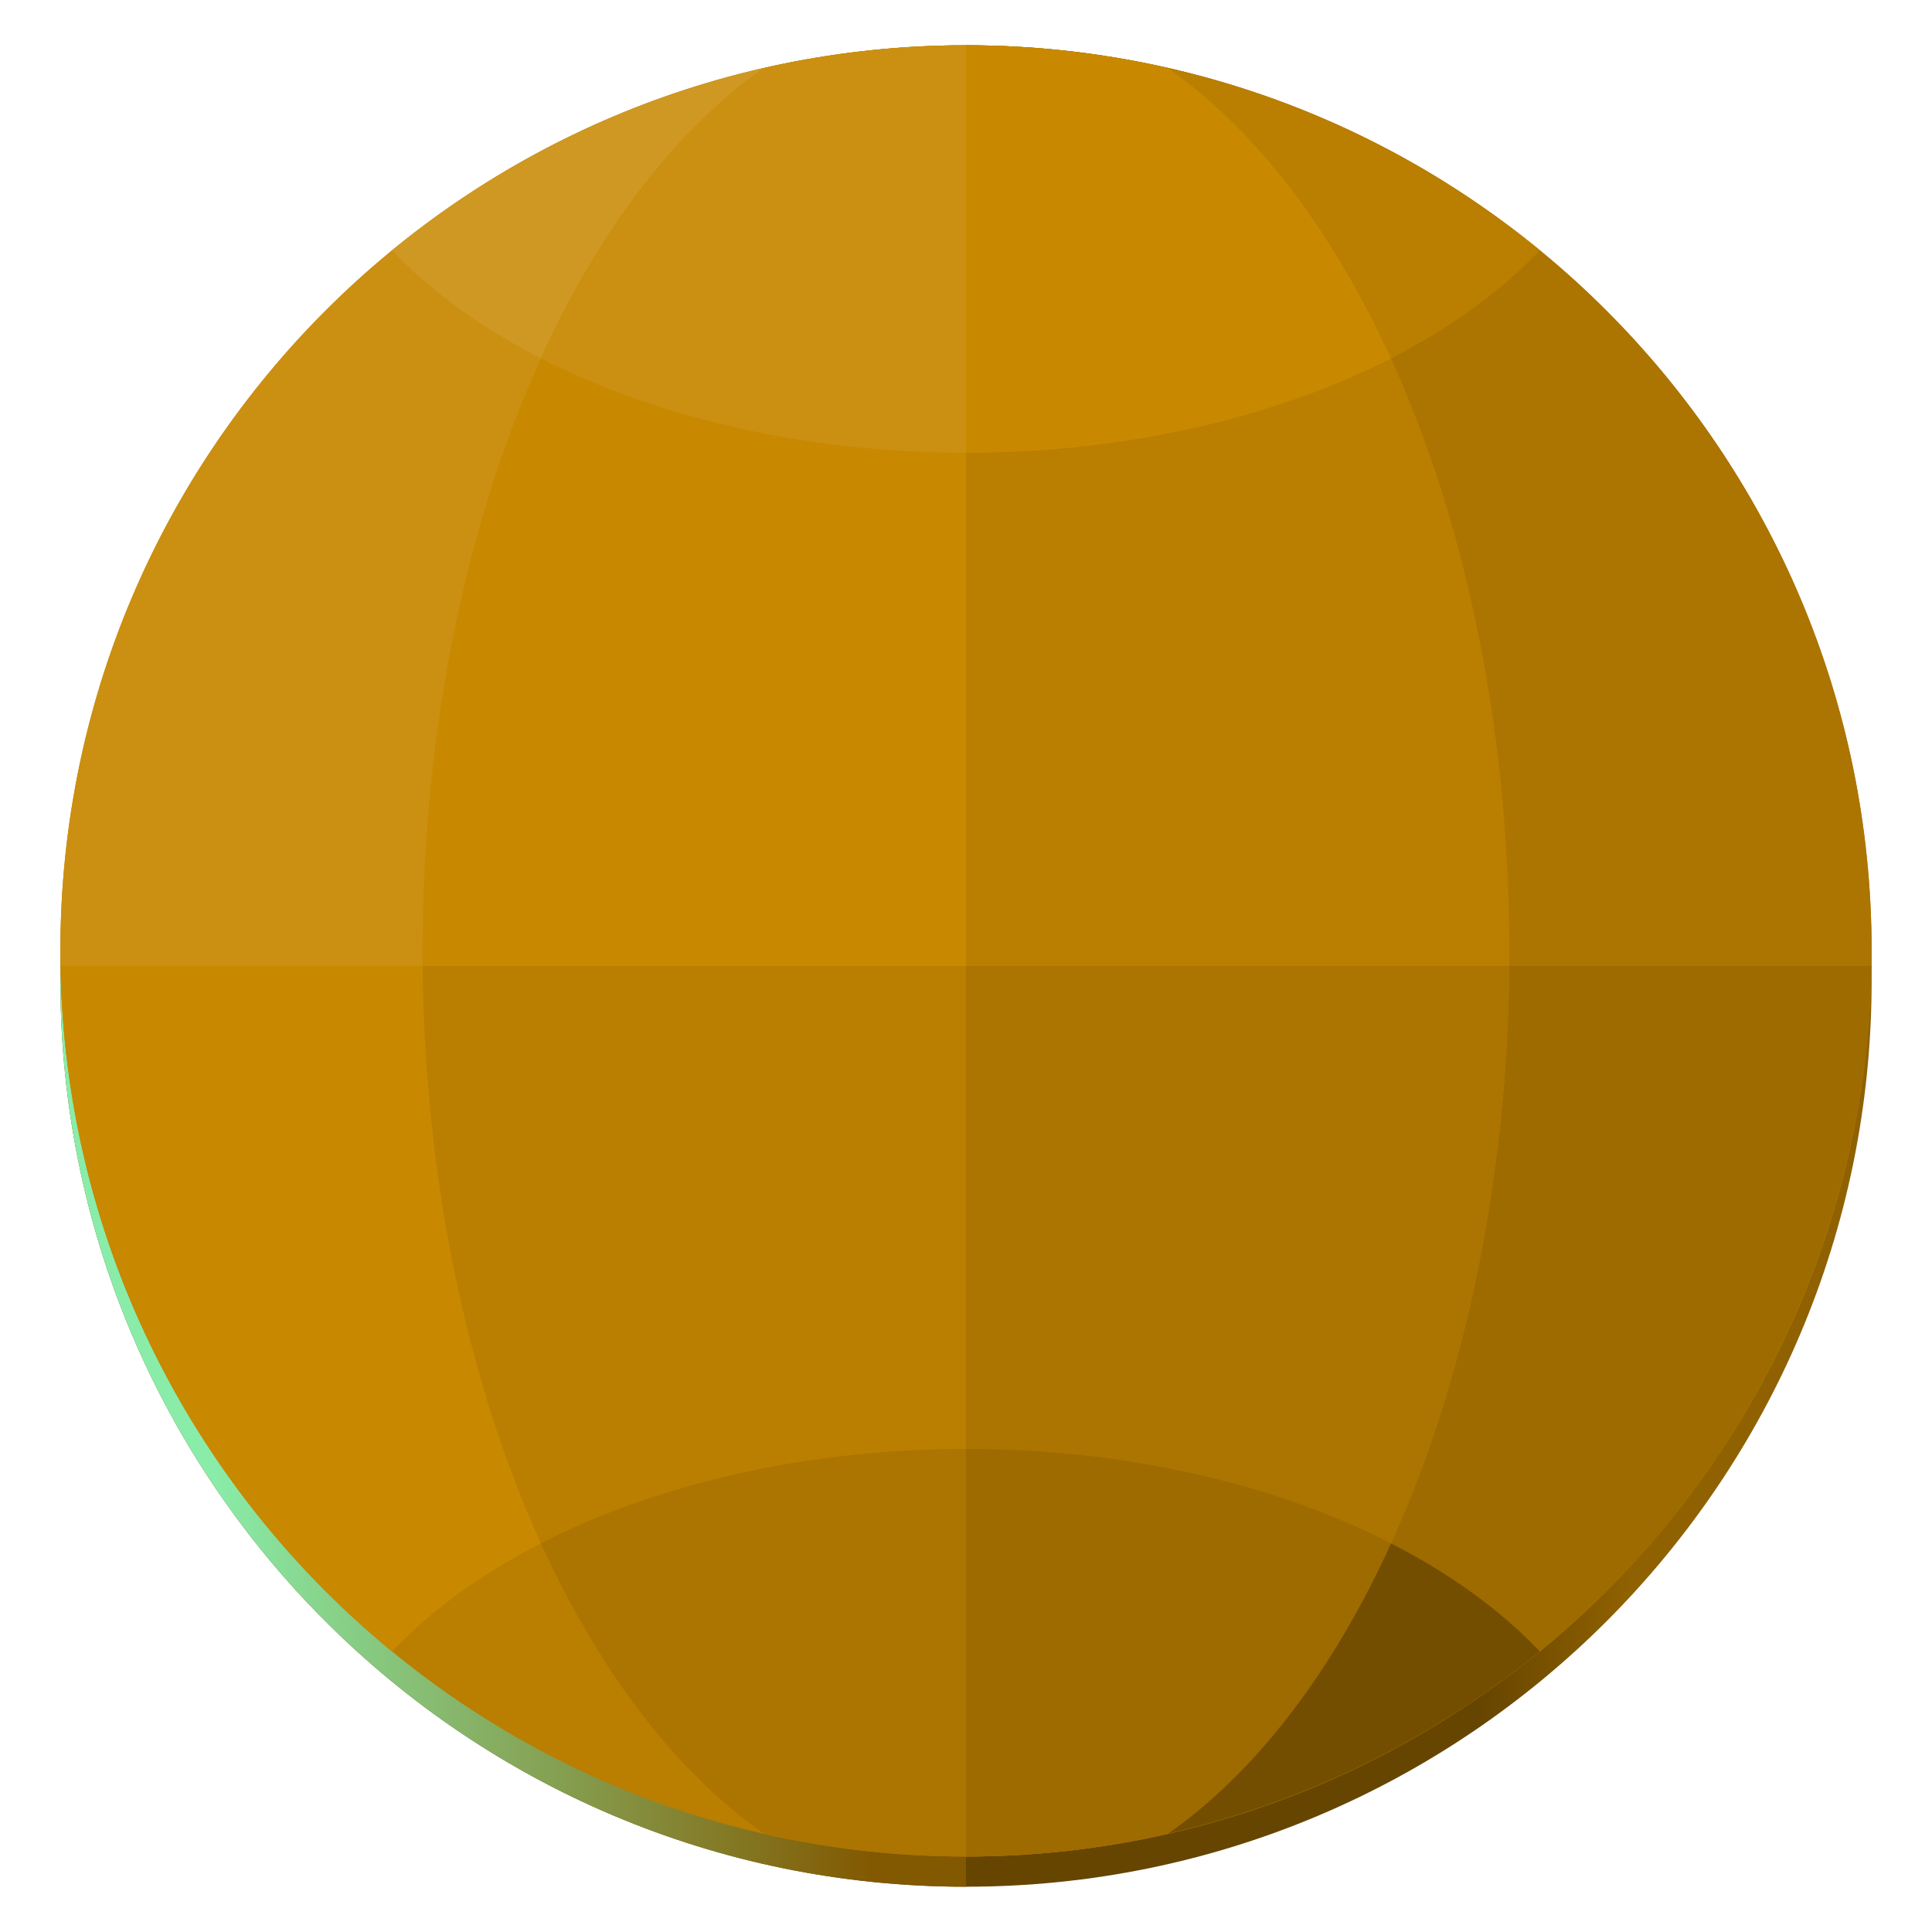
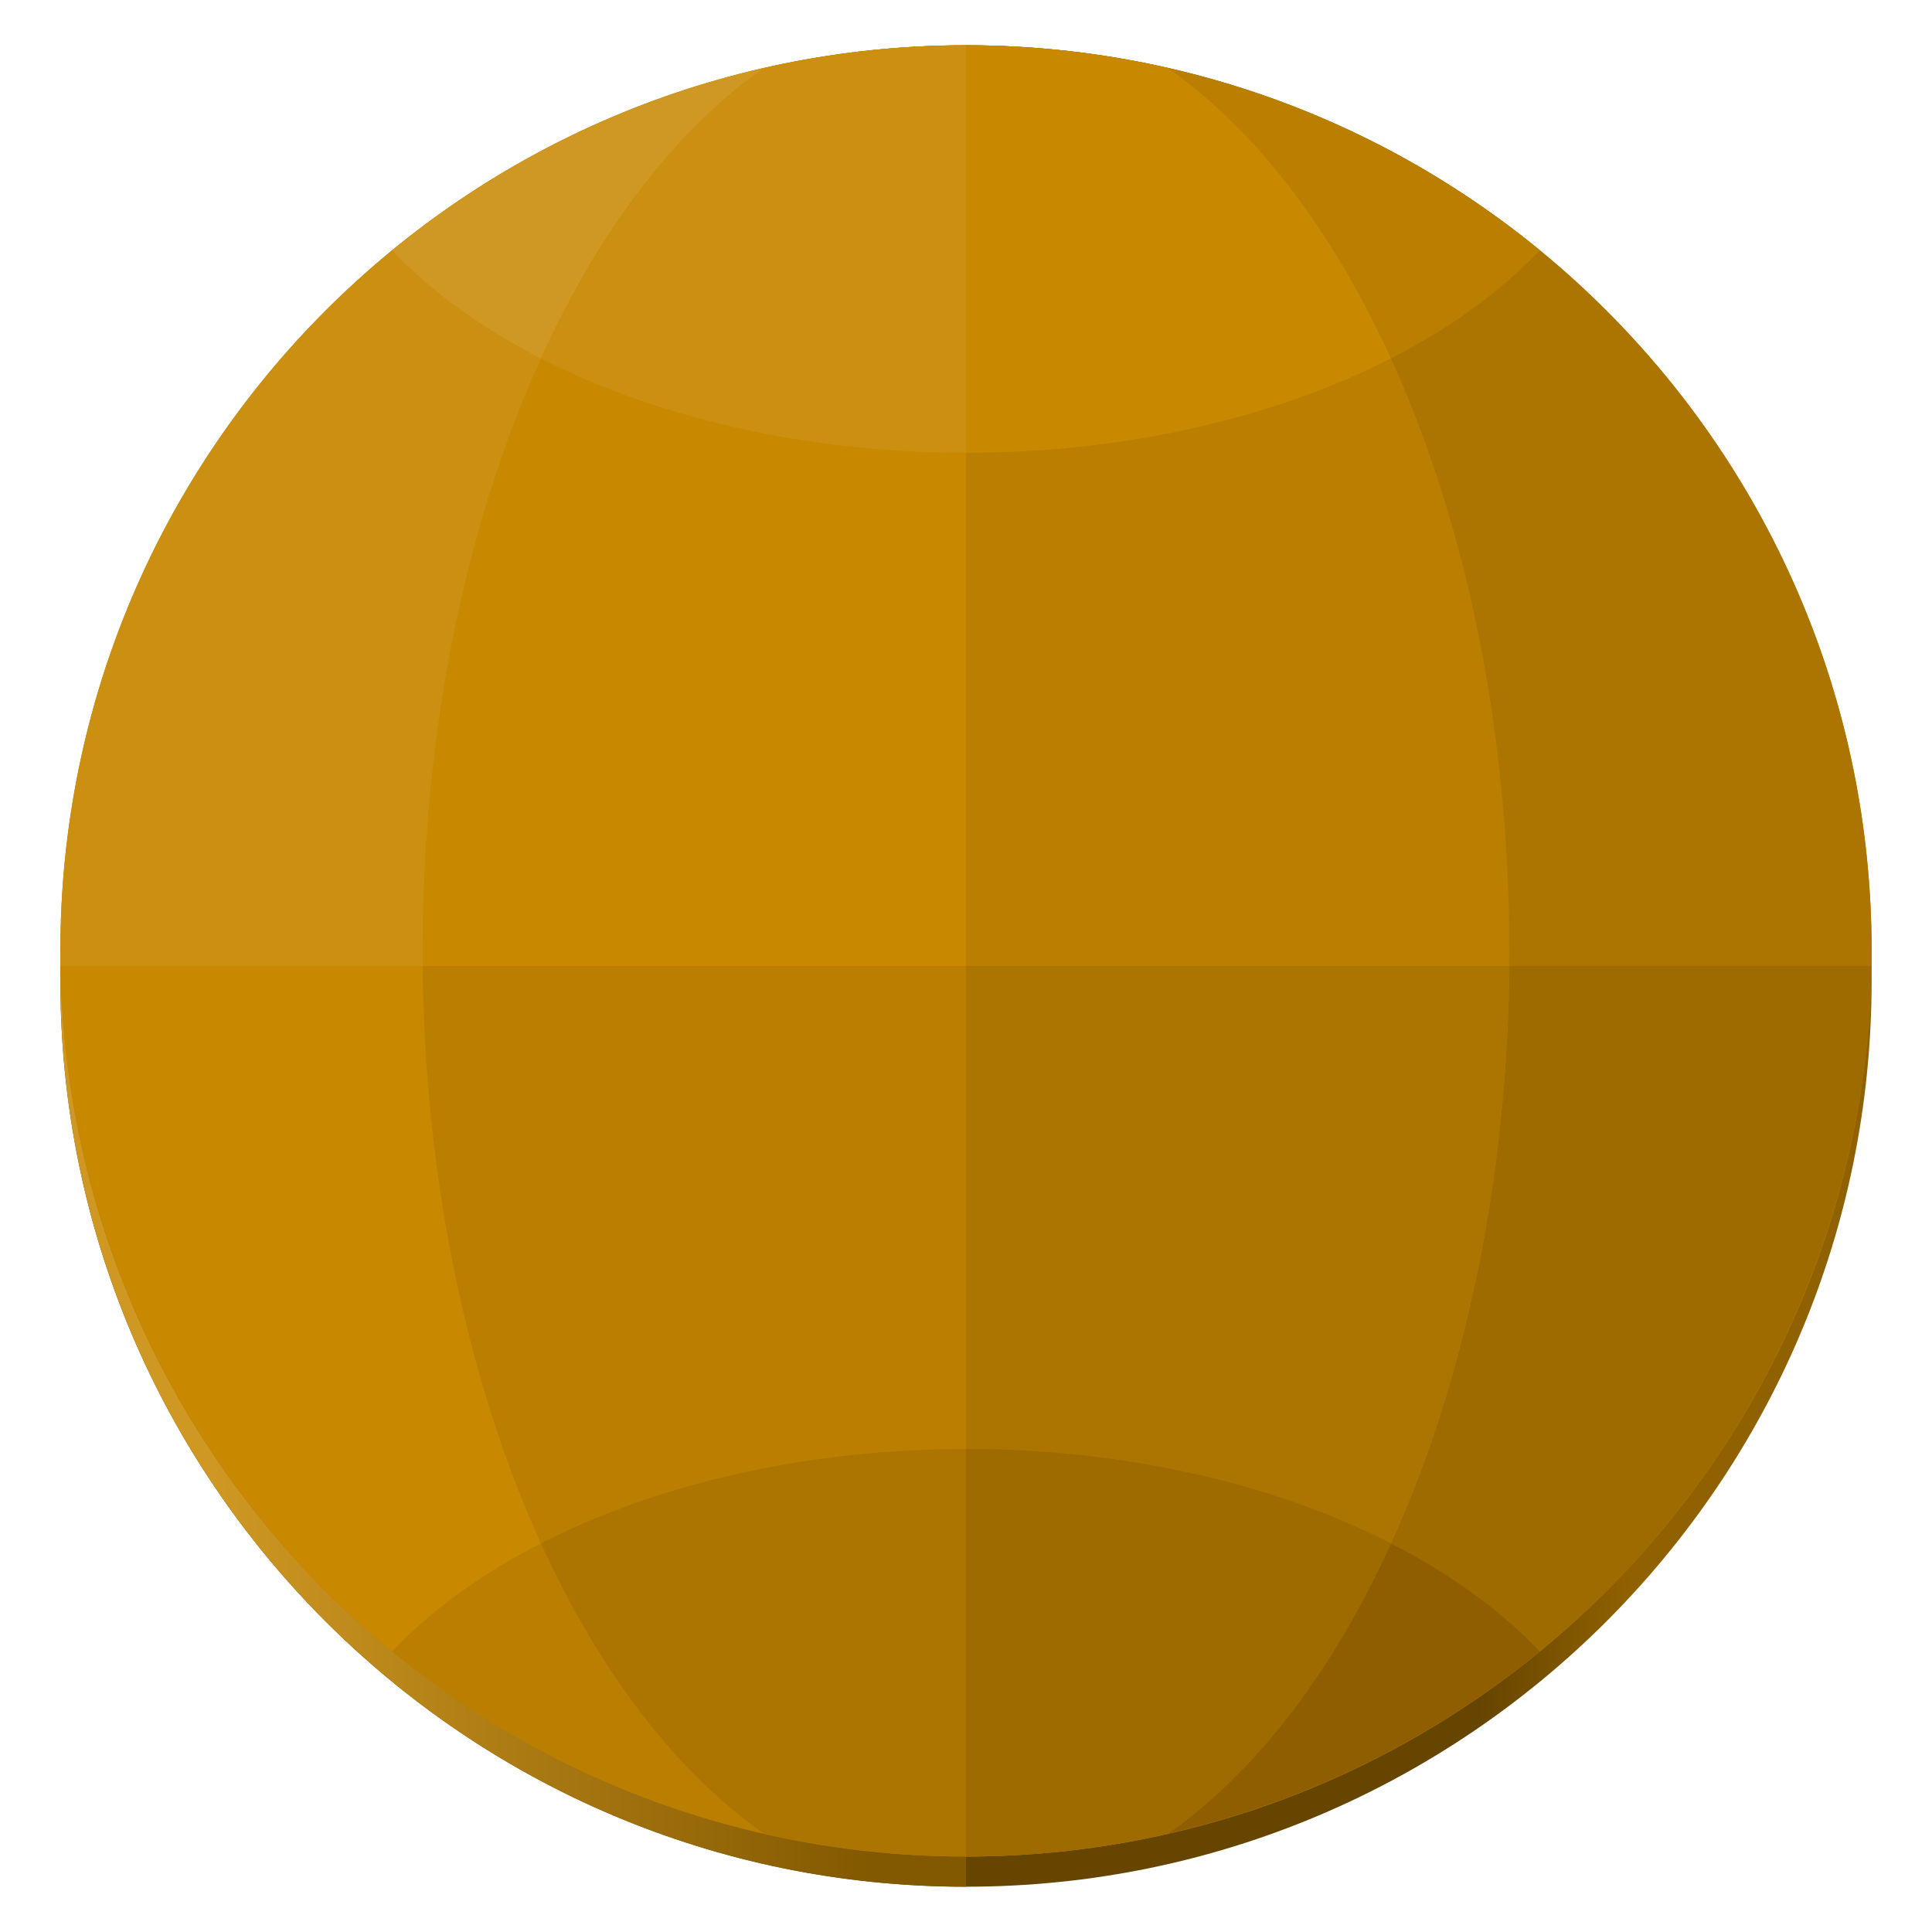
- <svg xmlns="http://www.w3.org/2000/svg" height="128px" viewBox="0 0 128 128" width="128px">
+ <svg xmlns="http://www.w3.org/2000/svg" height="128px" viewBox="0 0 128 128" width="128px" version="1.1" id="svg28">
+   <defs id="defs28" />
  <linearGradient id="a" gradientUnits="userSpaceOnUse" x1="98" x2="108" y1="112" y2="112">
-     <stop offset="0" stop-color="#664500" />
-     <stop offset="1" stop-color="#906100" />
+     <stop offset="0" stop-color="#664500" id="stop1" />
+     <stop offset="1" stop-color="#906100" id="stop2" />
  </linearGradient>
  <linearGradient id="b" gradientTransform="matrix(0 -1 1 0 -157 121)" gradientUnits="userSpaceOnUse" x1="1" x2="1" y1="215" y2="171">
-     <stop offset="0" stop-color="#825800" />
-     <stop offset="1" stop-color="#89eda9" />
+     <stop offset="0" stop-color="#825800" id="stop3" />
+     <stop offset="1" stop-color="#89eda9" id="stop4" style="stop-color:#cf9823;stop-opacity:1;" />
  </linearGradient>
-   <filter id="c" height="100%" width="100%" x="0%" y="0%">
-     <feColorMatrix in="SourceGraphic" type="matrix" values="0 0 0 0 1 0 0 0 0 1 0 0 0 0 1 0 0 0 1 0" />
+   <filter id="c" height="1" width="1" x="0" y="0">
+     <feColorMatrix in="SourceGraphic" type="matrix" values="0 0 0 0 1 0 0 0 0 1 0 0 0 0 1 0 0 0 1 0" id="feColorMatrix4" />
  </filter>
  <mask id="d">
-     <g filter="url(#c)">
-       <rect fill-opacity="0.5" height="128" width="128" />
+     <g filter="url(#c)" id="g4">
+       <rect fill-opacity="0.5" height="128" width="128" id="rect4" />
    </g>
  </mask>
  <clipPath id="e">
-     <rect height="152" width="192" />
+     <rect height="152" width="192" id="rect5" />
  </clipPath>
  <mask id="f">
-     <g filter="url(#c)">
-       <rect fill-opacity="0.5" height="128" width="128" />
+     <g filter="url(#c)" id="g6">
+       <rect fill-opacity="0.5" height="128" width="128" id="rect6" />
    </g>
  </mask>
  <clipPath id="g">
-     <rect height="152" width="192" />
+     <rect height="152" width="192" id="rect7" />
  </clipPath>
  <mask id="h">
-     <g filter="url(#c)">
-       <rect fill-opacity="0.5" height="128" width="128" />
+     <g filter="url(#c)" id="g8">
+       <rect fill-opacity="0.5" height="128" width="128" id="rect8" />
    </g>
  </mask>
  <clipPath id="i">
-     <rect height="152" width="192" />
+     <rect height="152" width="192" id="rect9" />
  </clipPath>
-   <path d="m 64 5 c 33.137 0 60 26.863 60 60 s -26.863 60 -60 60 s -60 -26.863 -60 -60 s 26.863 -60 60 -60 z m 0 0" fill="url(#a)" />
-   <path d="m 64 5 c -33.137 0 -60 26.863 -60 60 s 26.863 60 60 60 z m 0 0" fill="url(#b)" />
-   <path d="m 124 63 c 0 33.137 -26.863 60 -60 60 s -60 -26.863 -60 -60 s 26.863 -60 60 -60 s 60 26.863 60 60 z m 0 0" fill="#ba7e00" />
-   <path d="m 28.004 64 c 0.125 13.914 2.883 27.367 7.836 38.25 c -3.941 2.016 -7.281 4.441 -9.863 7.16 c -13.641 -11.172 -21.676 -27.781 -21.969 -45.41 z m 0 0" fill="#C88800" />
-   <path d="m 64 96 v 27 c -4.5 0 -8.988 -0.508 -13.375 -1.512 c -5.801 -4.059 -10.895 -10.691 -14.781 -19.238 c 7.902 -4.039 17.867 -6.25 28.156 -6.25 z m 0 0" fill="#ac7400" />
-   <path d="m 99.996 64 c -0.125 13.914 -2.883 27.367 -7.84 38.25 c 3.945 2.016 7.281 4.441 9.863 7.16 c 13.641 -11.172 21.676 -27.781 21.973 -45.41 z m 0 0" fill="#9e6b00" />
-   <path d="m 64 64 v 59 c 4.5 0 8.988 -0.508 13.375 -1.512 c 13.473 -9.434 22.391 -32.098 22.621 -57.488 z m 0 0" fill="#ac7400" />
-   <path d="m 64 96 v 27 c 4.5 0 8.988 -0.508 13.375 -1.512 c 5.801 -4.059 10.895 -10.691 14.781 -19.238 c -7.902 -4.039 -17.867 -6.25 -28.156 -6.25 z m 0 0" fill="#9e6b00" />
-   <path d="m 92.16 102.25 c -3.891 8.547 -8.984 15.176 -14.781 19.238 c 9.035 -2.066 17.473 -6.203 24.645 -12.078 c -2.582 -2.719 -5.922 -5.145 -9.863 -7.16 z m 0 0" fill="#744e00" />
-   <path d="m 64 3 c -33.137 0 -60 26.863 -60 60 c 0 0.332 0.004 0.668 0.008 1 h 59.992 z m 0 0" fill="#cb9011" />
-   <path d="m 50.625 4.508 c -9.039 2.07 -17.477 6.203 -24.648 12.078 c 2.582 2.723 5.922 5.145 9.867 7.164 c 3.891 -8.551 8.984 -15.18 14.781 -19.242 z m 0 0" fill="#cf9823" />
-   <path d="m 64 3 c -4.5 0 -8.984 0.508 -13.375 1.508 c -13.664 9.57 -22.625 32.734 -22.625 58.492 c 0 0.332 0 0.668 0.004 1 h 35.996 z m 0 0" fill="#C88800" />
-   <path d="m 64 3 c -4.5 0 -8.984 0.508 -13.375 1.508 c -5.797 4.062 -10.891 10.691 -14.781 19.242 c 7.906 4.039 17.867 6.25 28.156 6.25 z m 0 0" fill="#cb9011" />
-   <path d="m 64 3 c 33.137 0 60 26.863 60 60 c 0 0.332 -0.004 0.668 -0.008 1 h -59.992 z m 0 0" fill="#ac7400" />
-   <path d="m 77.375 4.508 c 9.039 2.07 17.477 6.203 24.648 12.078 c -2.582 2.723 -5.922 5.145 -9.863 7.16 c -3.895 -8.547 -8.988 -15.176 -14.785 -19.238 z m 0 0" fill="#ba7e00" />
-   <path d="m 64 3 c 4.5 0 8.988 0.508 13.375 1.508 c 13.664 9.57 22.625 32.734 22.625 58.492 c 0 0.332 0 0.668 -0.004 1 h -35.996 z m 0 0" fill="#ba7e00" />
-   <path d="m 64 3 c 4.5 0 8.988 0.508 13.375 1.508 c 5.797 4.062 10.891 10.691 14.781 19.238 c -7.906 4.043 -17.867 6.254 -28.156 6.254 z m 0 0" fill="#C88800" />
-   <g clip-path="url(#e)" mask="url(#d)" transform="matrix(1 0 0 1 -8 -16)">
-     <path d="m 169.5 24 v 1 h 13 v -1 z m 0 0" fill="#2e3436" />
+   <path d="m 64 5 c 33.137 0 60 26.863 60 60 s -26.863 60 -60 60 s -60 -26.863 -60 -60 s 26.863 -60 60 -60 z m 0 0" fill="url(#a)" id="path9" />
+   <path d="m 64 5 c -33.137 0 -60 26.863 -60 60 s 26.863 60 60 60 z m 0 0" fill="url(#b)" id="path10" />
+   <path d="m 124 63 c 0 33.137 -26.863 60 -60 60 s -60 -26.863 -60 -60 s 26.863 -60 60 -60 s 60 26.863 60 60 z m 0 0" fill="#ba7e00" id="path11" />
+   <path d="m 28.004 64 c 0.125 13.914 2.883 27.367 7.836 38.25 c -3.941 2.016 -7.281 4.441 -9.863 7.16 c -13.641 -11.172 -21.676 -27.781 -21.969 -45.41 z m 0 0" fill="#C88800" id="path12" />
+   <path d="m 64 96 v 27 c -4.5 0 -8.988 -0.508 -13.375 -1.512 c -5.801 -4.059 -10.895 -10.691 -14.781 -19.238 c 7.902 -4.039 17.867 -6.25 28.156 -6.25 z m 0 0" fill="#ac7400" id="path13" />
+   <path d="m 99.996 64 c -0.125 13.914 -2.883 27.367 -7.84 38.25 c 3.945 2.016 7.281 4.441 9.863 7.16 c 13.641 -11.172 21.676 -27.781 21.973 -45.41 z m 0 0" fill="#9e6b00" id="path14" />
+   <path d="m 64 64 v 59 c 4.5 0 8.988 -0.508 13.375 -1.512 c 13.473 -9.434 22.391 -32.098 22.621 -57.488 z m 0 0" fill="#ac7400" id="path15" />
+   <path d="m 64 96 v 27 c 4.5 0 8.988 -0.508 13.375 -1.512 c 5.801 -4.059 10.895 -10.691 14.781 -19.238 c -7.902 -4.039 -17.867 -6.25 -28.156 -6.25 z m 0 0" fill="#9e6b00" id="path16" />
+   <path d="m 92.16 102.25 c -3.891 8.547 -8.984 15.176 -14.781 19.238 c 9.035 -2.066 17.473 -6.203 24.645 -12.078 c -2.582 -2.719 -5.922 -5.145 -9.863 -7.16 z m 0 0" fill="#744e00" id="path17" style="fill:#8f5e00;fill-opacity:1" />
+   <path d="m 64 3 c -33.137 0 -60 26.863 -60 60 c 0 0.332 0.004 0.668 0.008 1 h 59.992 z m 0 0" fill="#cb9011" id="path18" />
+   <path d="m 50.625 4.508 c -9.039 2.07 -17.477 6.203 -24.648 12.078 c 2.582 2.723 5.922 5.145 9.867 7.164 c 3.891 -8.551 8.984 -15.18 14.781 -19.242 z m 0 0" fill="#cf9823" id="path19" />
+   <path d="m 64 3 c -4.5 0 -8.984 0.508 -13.375 1.508 c -13.664 9.57 -22.625 32.734 -22.625 58.492 c 0 0.332 0 0.668 0.004 1 h 35.996 z m 0 0" fill="#C88800" id="path20" />
+   <path d="m 64 3 c -4.5 0 -8.984 0.508 -13.375 1.508 c -5.797 4.062 -10.891 10.691 -14.781 19.242 c 7.906 4.039 17.867 6.25 28.156 6.25 z m 0 0" fill="#cb9011" id="path21" />
+   <path d="m 64 3 c 33.137 0 60 26.863 60 60 c 0 0.332 -0.004 0.668 -0.008 1 h -59.992 z m 0 0" fill="#ac7400" id="path22" />
+   <path d="m 77.375 4.508 c 9.039 2.07 17.477 6.203 24.648 12.078 c -2.582 2.723 -5.922 5.145 -9.863 7.16 c -3.895 -8.547 -8.988 -15.176 -14.785 -19.238 z m 0 0" fill="#ba7e00" id="path23" />
+   <path d="m 64 3 c 4.5 0 8.988 0.508 13.375 1.508 c 13.664 9.57 22.625 32.734 22.625 58.492 c 0 0.332 0 0.668 -0.004 1 h -35.996 z m 0 0" fill="#ba7e00" id="path24" />
+   <path d="m 64 3 c 4.5 0 8.988 0.508 13.375 1.508 c 5.797 4.062 10.891 10.691 14.781 19.238 c -7.906 4.043 -17.867 6.254 -28.156 6.254 z m 0 0" fill="#C88800" id="path25" />
+   <g clip-path="url(#e)" mask="url(#d)" transform="matrix(1 0 0 1 -8 -16)" id="g26">
+     <path d="m 169.5 24 v 1 h 13 v -1 z m 0 0" fill="#2e3436" id="path26" />
  </g>
-   <g clip-path="url(#g)" mask="url(#f)" transform="matrix(1 0 0 1 -8 -16)">
-     <path d="m 169.5 21 v 1 h 13 v -1 z m 0 0" fill="#2e3436" />
+   <g clip-path="url(#g)" mask="url(#f)" transform="matrix(1 0 0 1 -8 -16)" id="g27">
+     <path d="m 169.5 21 v 1 h 13 v -1 z m 0 0" fill="#2e3436" id="path27" />
  </g>
-   <g clip-path="url(#i)" mask="url(#h)" transform="matrix(1 0 0 1 -8 -16)">
-     <path d="m 169.5 27 v 1 h 13 v -1 z m 0 0" fill="#2e3436" />
+   <g clip-path="url(#i)" mask="url(#h)" transform="matrix(1 0 0 1 -8 -16)" id="g28">
+     <path d="m 169.5 27 v 1 h 13 v -1 z m 0 0" fill="#2e3436" id="path28" />
  </g>
</svg>
